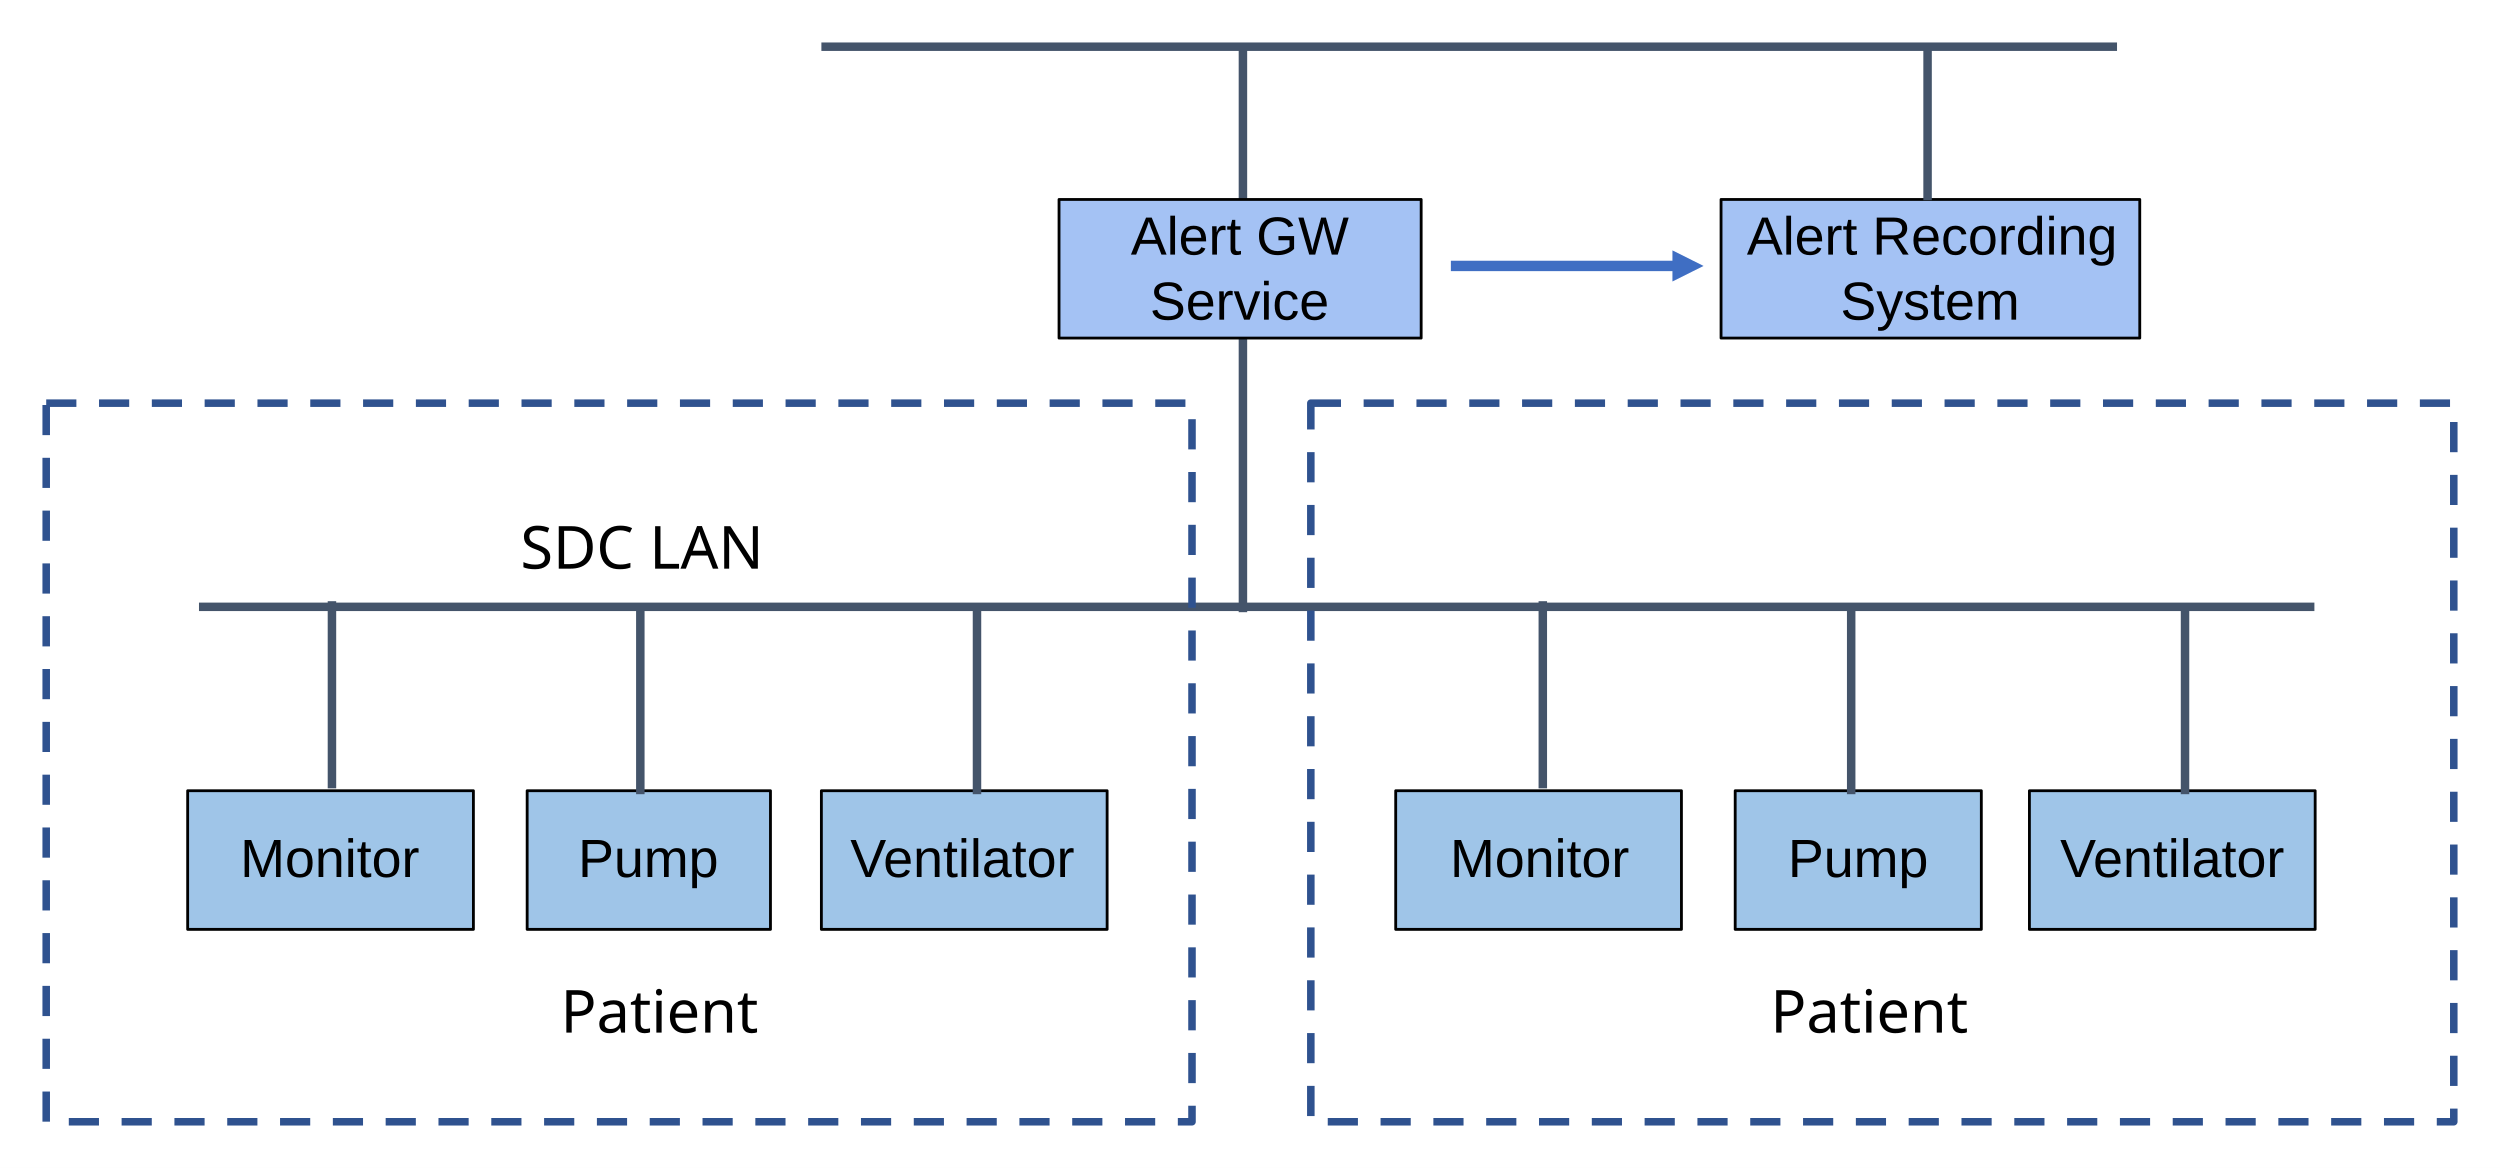
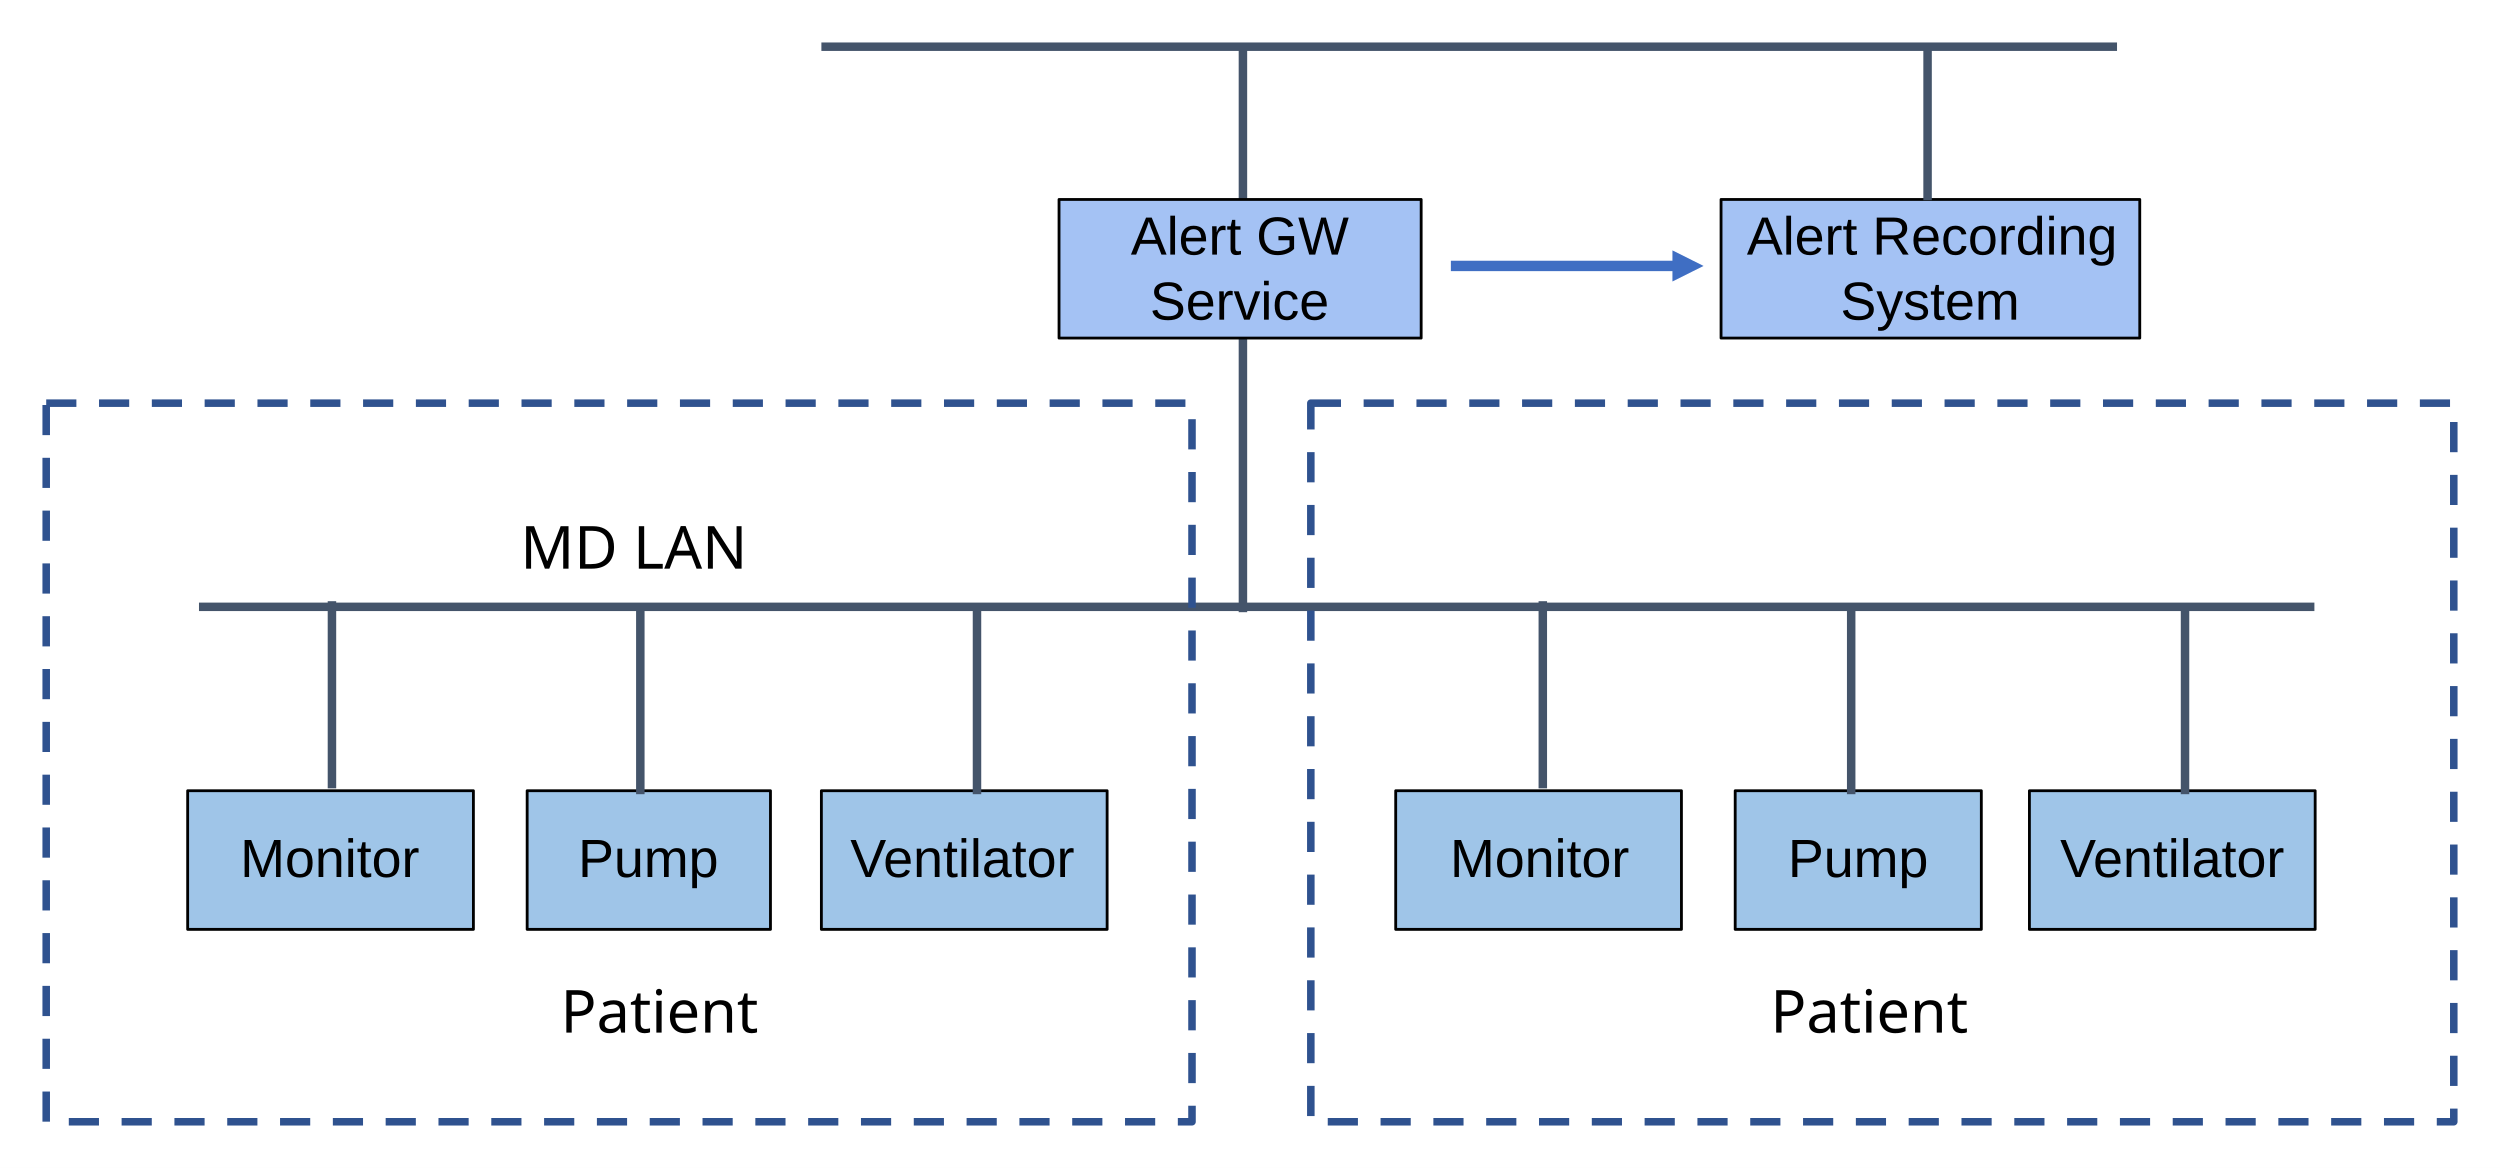
- <svg xmlns="http://www.w3.org/2000/svg" width="883.667" height="412.833" overflow="hidden" version="1.1" id="svg845">
-   <defs id="defs771">
+ <svg xmlns="http://www.w3.org/2000/svg" width="883.667" height="412.833" overflow="hidden" version="1.1" id="svg79">
+   <defs id="defs5">
    <clipPath id="clip0">
-       <rect x="0" y="0" width="1280" height="720" id="rect768" />
+       <rect x="0" y="0" width="1280" height="720" id="rect2" />
    </clipPath>
  </defs>
-   <g clip-path="url(#clip0)" id="g843" transform="translate(-203.1667,-240)">
-     <rect style="fill:#ffffff" id="rect2032" width="945.481" height="476.225" x="169.482" y="199.347" />
-     <text font-family="Calibri, Calibri_MSFontService, sans-serif" font-weight="400" font-size="21px" transform="translate(401.323,605)" id="text775">Patient</text>
-     <rect x="269.5" y="519.5" width="101" height="49" stroke="#000000" stroke-linejoin="round" stroke-miterlimit="10" fill="#9fc5e8" id="rect777" />
-     <text font-family="Arial, Arial_MSFontService, sans-serif" font-weight="400" font-size="19px" transform="translate(288.065,550)" id="text779">Monitor</text>
-     <rect x="389.5" y="519.5" width="86" height="49" stroke="#000000" stroke-linejoin="round" stroke-miterlimit="10" fill="#9fc5e8" id="rect781" />
-     <text font-family="Arial, Arial_MSFontService, sans-serif" font-weight="400" font-size="19px" transform="translate(407.504,550)" id="text783">Pump</text>
-     <rect x="493.5" y="519.5" width="101" height="49" stroke="#000000" stroke-linejoin="round" stroke-miterlimit="10" fill="#9fc5e8" id="rect785" />
-     <text font-family="Arial, Arial_MSFontService, sans-serif" font-weight="400" font-size="19px" transform="translate(503.732,550)" id="text787">Ventilator</text>
-     <path d="m 273.5,454.5 h 747.73" stroke="#44546a" stroke-width="3" stroke-linejoin="round" stroke-miterlimit="10" fill="none" fill-rule="evenodd" id="path789" />
-     <path d="M 320.5,518.642 V 452.5" stroke="#44546a" stroke-width="3" stroke-linejoin="round" stroke-miterlimit="10" fill="none" fill-rule="evenodd" id="path791" />
-     <path d="M 0,0 1.04987e-4,67.213" stroke="#44546a" stroke-width="3" stroke-linejoin="round" stroke-miterlimit="10" fill="none" fill-rule="evenodd" transform="matrix(1,0,0,-1,429.5,520.713)" id="path793" />
-     <path d="M 548.5,520.713 V 453.5" stroke="#44546a" stroke-width="3" stroke-linejoin="round" stroke-miterlimit="10" fill="none" fill-rule="evenodd" id="path795" />
-     <text font-family="Calibri, Calibri_MSFontService, sans-serif" font-weight="400" font-size="21px" transform="translate(387.105,441)" id="text799">SDC LAN<tspan font-size="21px" x="441.856" y="164" id="tspan797">Patient</tspan>
-     </text>
-     <rect x="696.5" y="519.5" width="101" height="49" stroke="#000000" stroke-linejoin="round" stroke-miterlimit="10" fill="#9fc5e8" id="rect801" />
-     <text font-family="Arial, Arial_MSFontService, sans-serif" font-weight="400" font-size="19px" transform="translate(715.702,550)" id="text803">Monitor</text>
-     <rect x="816.5" y="519.5" width="87" height="49" stroke="#000000" stroke-linejoin="round" stroke-miterlimit="10" fill="#9fc5e8" id="rect805" />
-     <text font-family="Arial, Arial_MSFontService, sans-serif" font-weight="400" font-size="19px" transform="translate(835.14,550)" id="text807">Pump</text>
-     <rect x="920.5" y="519.5" width="101" height="49" stroke="#000000" stroke-linejoin="round" stroke-miterlimit="10" fill="#9fc5e8" id="rect809" />
-     <text font-family="Arial, Arial_MSFontService, sans-serif" font-weight="400" font-size="19px" transform="translate(931.369,550)" id="text811">Ventilator</text>
-     <path d="M 748.5,518.642 V 452.5" stroke="#44546a" stroke-width="3" stroke-linejoin="round" stroke-miterlimit="10" fill="none" fill-rule="evenodd" id="path813" />
-     <path d="M 0,0 1.04987e-4,67.213" stroke="#44546a" stroke-width="3" stroke-linejoin="round" stroke-miterlimit="10" fill="none" fill-rule="evenodd" transform="matrix(1,0,0,-1,857.5,520.713)" id="path815" />
-     <path d="M 975.5,520.713 V 453.5" stroke="#44546a" stroke-width="3" stroke-linejoin="round" stroke-miterlimit="10" fill="none" fill-rule="evenodd" id="path817" />
-     <path d="M 0,0 1.04987e-4,199.89" stroke="#44546a" stroke-width="3" stroke-linejoin="round" stroke-miterlimit="10" fill="none" fill-rule="evenodd" transform="matrix(1,0,0,-1,642.5,456.39)" id="path819" />
-     <rect x="219.5" y="382.5" width="405" height="254" stroke="#2f528f" stroke-width="2.667" stroke-linejoin="round" stroke-miterlimit="10" stroke-dasharray="10.667, 8" fill="none" id="rect821" />
-     <rect x="666.5" y="382.5" width="404" height="254" stroke="#2f528f" stroke-width="2.667" stroke-linejoin="round" stroke-miterlimit="10" stroke-dasharray="10.667, 8" fill="none" id="rect823" />
-     <rect x="577.5" y="310.5" width="128" height="49" stroke="#000000" stroke-linejoin="round" stroke-miterlimit="10" fill="#a4c2f4" id="rect825" />
-     <text font-family="Arial, Arial_MSFontService, sans-serif" font-weight="400" font-size="19px" transform="translate(602.879,330)" id="text829">Alert GW <tspan font-size="19px" x="6.747" y="23" id="tspan827">Service</tspan>
-     </text>
-     <rect x="811.5" y="310.5" width="148" height="49" stroke="#000000" stroke-linejoin="round" stroke-miterlimit="10" fill="#a4c2f4" id="rect831" />
-     <text font-family="Arial, Arial_MSFontService, sans-serif" font-weight="400" font-size="19px" transform="translate(820.624,330)" id="text835">Alert Recording <tspan font-size="19px" x="33.08" y="23" id="tspan833">System</tspan>
-     </text>
-     <path d="M 0,0 1.04987e-4,54.275" stroke="#44546a" stroke-width="3" stroke-linejoin="round" stroke-miterlimit="10" fill="none" fill-rule="evenodd" transform="matrix(1,0,0,-1,884.5,310.775)" id="path837" />
-     <path d="M 493.5,256.5 H 951.466" stroke="#44546a" stroke-width="3" stroke-linejoin="round" stroke-miterlimit="10" fill="none" fill-rule="evenodd" id="path839" />
-     <path d="m 716,332.167 h 80.149 v 3.666 H 716 Z m 78.316,-3.667 11,5.5 -11,5.5 z" fill="#3f6ec3" id="path841" />
+   <g clip-path="url(#clip0)" id="g77" transform="translate(-203.1667,-240)">
+     <rect style="fill:#ffffff" id="rect127" width="987.296" height="501.779" x="162.513" y="198.185" />
+     <text font-family="Calibri, Calibri_MSFontService, sans-serif" font-weight="400" font-size="21px" transform="translate(401.323,605)" id="text9">Patient</text>
+     <rect x="269.5" y="519.5" width="101" height="49" stroke="#000000" stroke-linejoin="round" stroke-miterlimit="10" fill="#9fc5e8" id="rect11" />
+     <text font-family="Arial, Arial_MSFontService, sans-serif" font-weight="400" font-size="19px" transform="translate(288.065,550)" id="text13">Monitor</text>
+     <rect x="389.5" y="519.5" width="86" height="49" stroke="#000000" stroke-linejoin="round" stroke-miterlimit="10" fill="#9fc5e8" id="rect15" />
+     <text font-family="Arial, Arial_MSFontService, sans-serif" font-weight="400" font-size="19px" transform="translate(407.504,550)" id="text17">Pump</text>
+     <rect x="493.5" y="519.5" width="101" height="49" stroke="#000000" stroke-linejoin="round" stroke-miterlimit="10" fill="#9fc5e8" id="rect19" />
+     <text font-family="Arial, Arial_MSFontService, sans-serif" font-weight="400" font-size="19px" transform="translate(503.732,550)" id="text21">Ventilator</text>
+     <path d="m 273.5,454.5 h 747.73" stroke="#44546a" stroke-width="3" stroke-linejoin="round" stroke-miterlimit="10" fill="none" fill-rule="evenodd" id="path23" />
+     <path d="M 320.5,518.642 V 452.5" stroke="#44546a" stroke-width="3" stroke-linejoin="round" stroke-miterlimit="10" fill="none" fill-rule="evenodd" id="path25" />
+     <path d="M 0,0 1.04987e-4,67.213" stroke="#44546a" stroke-width="3" stroke-linejoin="round" stroke-miterlimit="10" fill="none" fill-rule="evenodd" transform="matrix(1,0,0,-1,429.5,520.713)" id="path27" />
+     <path d="M 548.5,520.713 V 453.5" stroke="#44546a" stroke-width="3" stroke-linejoin="round" stroke-miterlimit="10" fill="none" fill-rule="evenodd" id="path29" />
+     <text font-family="Calibri, Calibri_MSFontService, sans-serif" font-weight="400" font-size="21px" transform="translate(387.105,441)" id="text31">MD LAN</text>
+     <text font-family="Calibri, Calibri_MSFontService, sans-serif" font-weight="400" font-size="21px" transform="translate(828.96,605)" id="text33">Patient</text>
+     <rect x="696.5" y="519.5" width="101" height="49" stroke="#000000" stroke-linejoin="round" stroke-miterlimit="10" fill="#9fc5e8" id="rect35" />
+     <text font-family="Arial, Arial_MSFontService, sans-serif" font-weight="400" font-size="19px" transform="translate(715.702,550)" id="text37">Monitor</text>
+     <rect x="816.5" y="519.5" width="87" height="49" stroke="#000000" stroke-linejoin="round" stroke-miterlimit="10" fill="#9fc5e8" id="rect39" />
+     <text font-family="Arial, Arial_MSFontService, sans-serif" font-weight="400" font-size="19px" transform="translate(835.14,550)" id="text41">Pump</text>
+     <rect x="920.5" y="519.5" width="101" height="49" stroke="#000000" stroke-linejoin="round" stroke-miterlimit="10" fill="#9fc5e8" id="rect43" />
+     <text font-family="Arial, Arial_MSFontService, sans-serif" font-weight="400" font-size="19px" transform="translate(931.369,550)" id="text45">Ventilator</text>
+     <path d="M 748.5,518.642 V 452.5" stroke="#44546a" stroke-width="3" stroke-linejoin="round" stroke-miterlimit="10" fill="none" fill-rule="evenodd" id="path47" />
+     <path d="M 0,0 1.04987e-4,67.213" stroke="#44546a" stroke-width="3" stroke-linejoin="round" stroke-miterlimit="10" fill="none" fill-rule="evenodd" transform="matrix(1,0,0,-1,857.5,520.713)" id="path49" />
+     <path d="M 975.5,520.713 V 453.5" stroke="#44546a" stroke-width="3" stroke-linejoin="round" stroke-miterlimit="10" fill="none" fill-rule="evenodd" id="path51" />
+     <path d="M 0,0 1.04987e-4,199.89" stroke="#44546a" stroke-width="3" stroke-linejoin="round" stroke-miterlimit="10" fill="none" fill-rule="evenodd" transform="matrix(1,0,0,-1,642.5,456.39)" id="path53" />
+     <rect x="219.5" y="382.5" width="405" height="254" stroke="#2f528f" stroke-width="2.667" stroke-linejoin="round" stroke-miterlimit="10" stroke-dasharray="10.667, 8" fill="none" id="rect55" />
+     <rect x="666.5" y="382.5" width="404" height="254" stroke="#2f528f" stroke-width="2.667" stroke-linejoin="round" stroke-miterlimit="10" stroke-dasharray="10.667, 8" fill="none" id="rect57" />
+     <rect x="577.5" y="310.5" width="128" height="49" stroke="#000000" stroke-linejoin="round" stroke-miterlimit="10" fill="#a4c2f4" id="rect59" />
+     <text font-family="Arial, Arial_MSFontService, sans-serif" font-weight="400" font-size="19px" transform="translate(602.879,330)" id="text61">Alert GW</text>
+     <text font-family="Arial, Arial_MSFontService, sans-serif" font-weight="400" font-size="19px" transform="translate(609.625,353)" id="text63">Service</text>
+     <rect x="811.5" y="310.5" width="148" height="49" stroke="#000000" stroke-linejoin="round" stroke-miterlimit="10" fill="#a4c2f4" id="rect65" />
+     <text font-family="Arial, Arial_MSFontService, sans-serif" font-weight="400" font-size="19px" transform="translate(820.624,330)" id="text67">Alert Recording</text>
+     <text font-family="Arial, Arial_MSFontService, sans-serif" font-weight="400" font-size="19px" transform="translate(853.704,353)" id="text69">System</text>
+     <path d="M 0,0 1.04987e-4,54.275" stroke="#44546a" stroke-width="3" stroke-linejoin="round" stroke-miterlimit="10" fill="none" fill-rule="evenodd" transform="matrix(1,0,0,-1,884.5,310.775)" id="path71" />
+     <path d="M 493.5,256.5 H 951.466" stroke="#44546a" stroke-width="3" stroke-linejoin="round" stroke-miterlimit="10" fill="none" fill-rule="evenodd" id="path73" />
+     <path d="m 716,332.167 h 80.149 v 3.666 H 716 Z m 78.316,-3.667 11,5.5 -11,5.5 z" fill="#3f6ec3" id="path75" />
  </g>
</svg>
